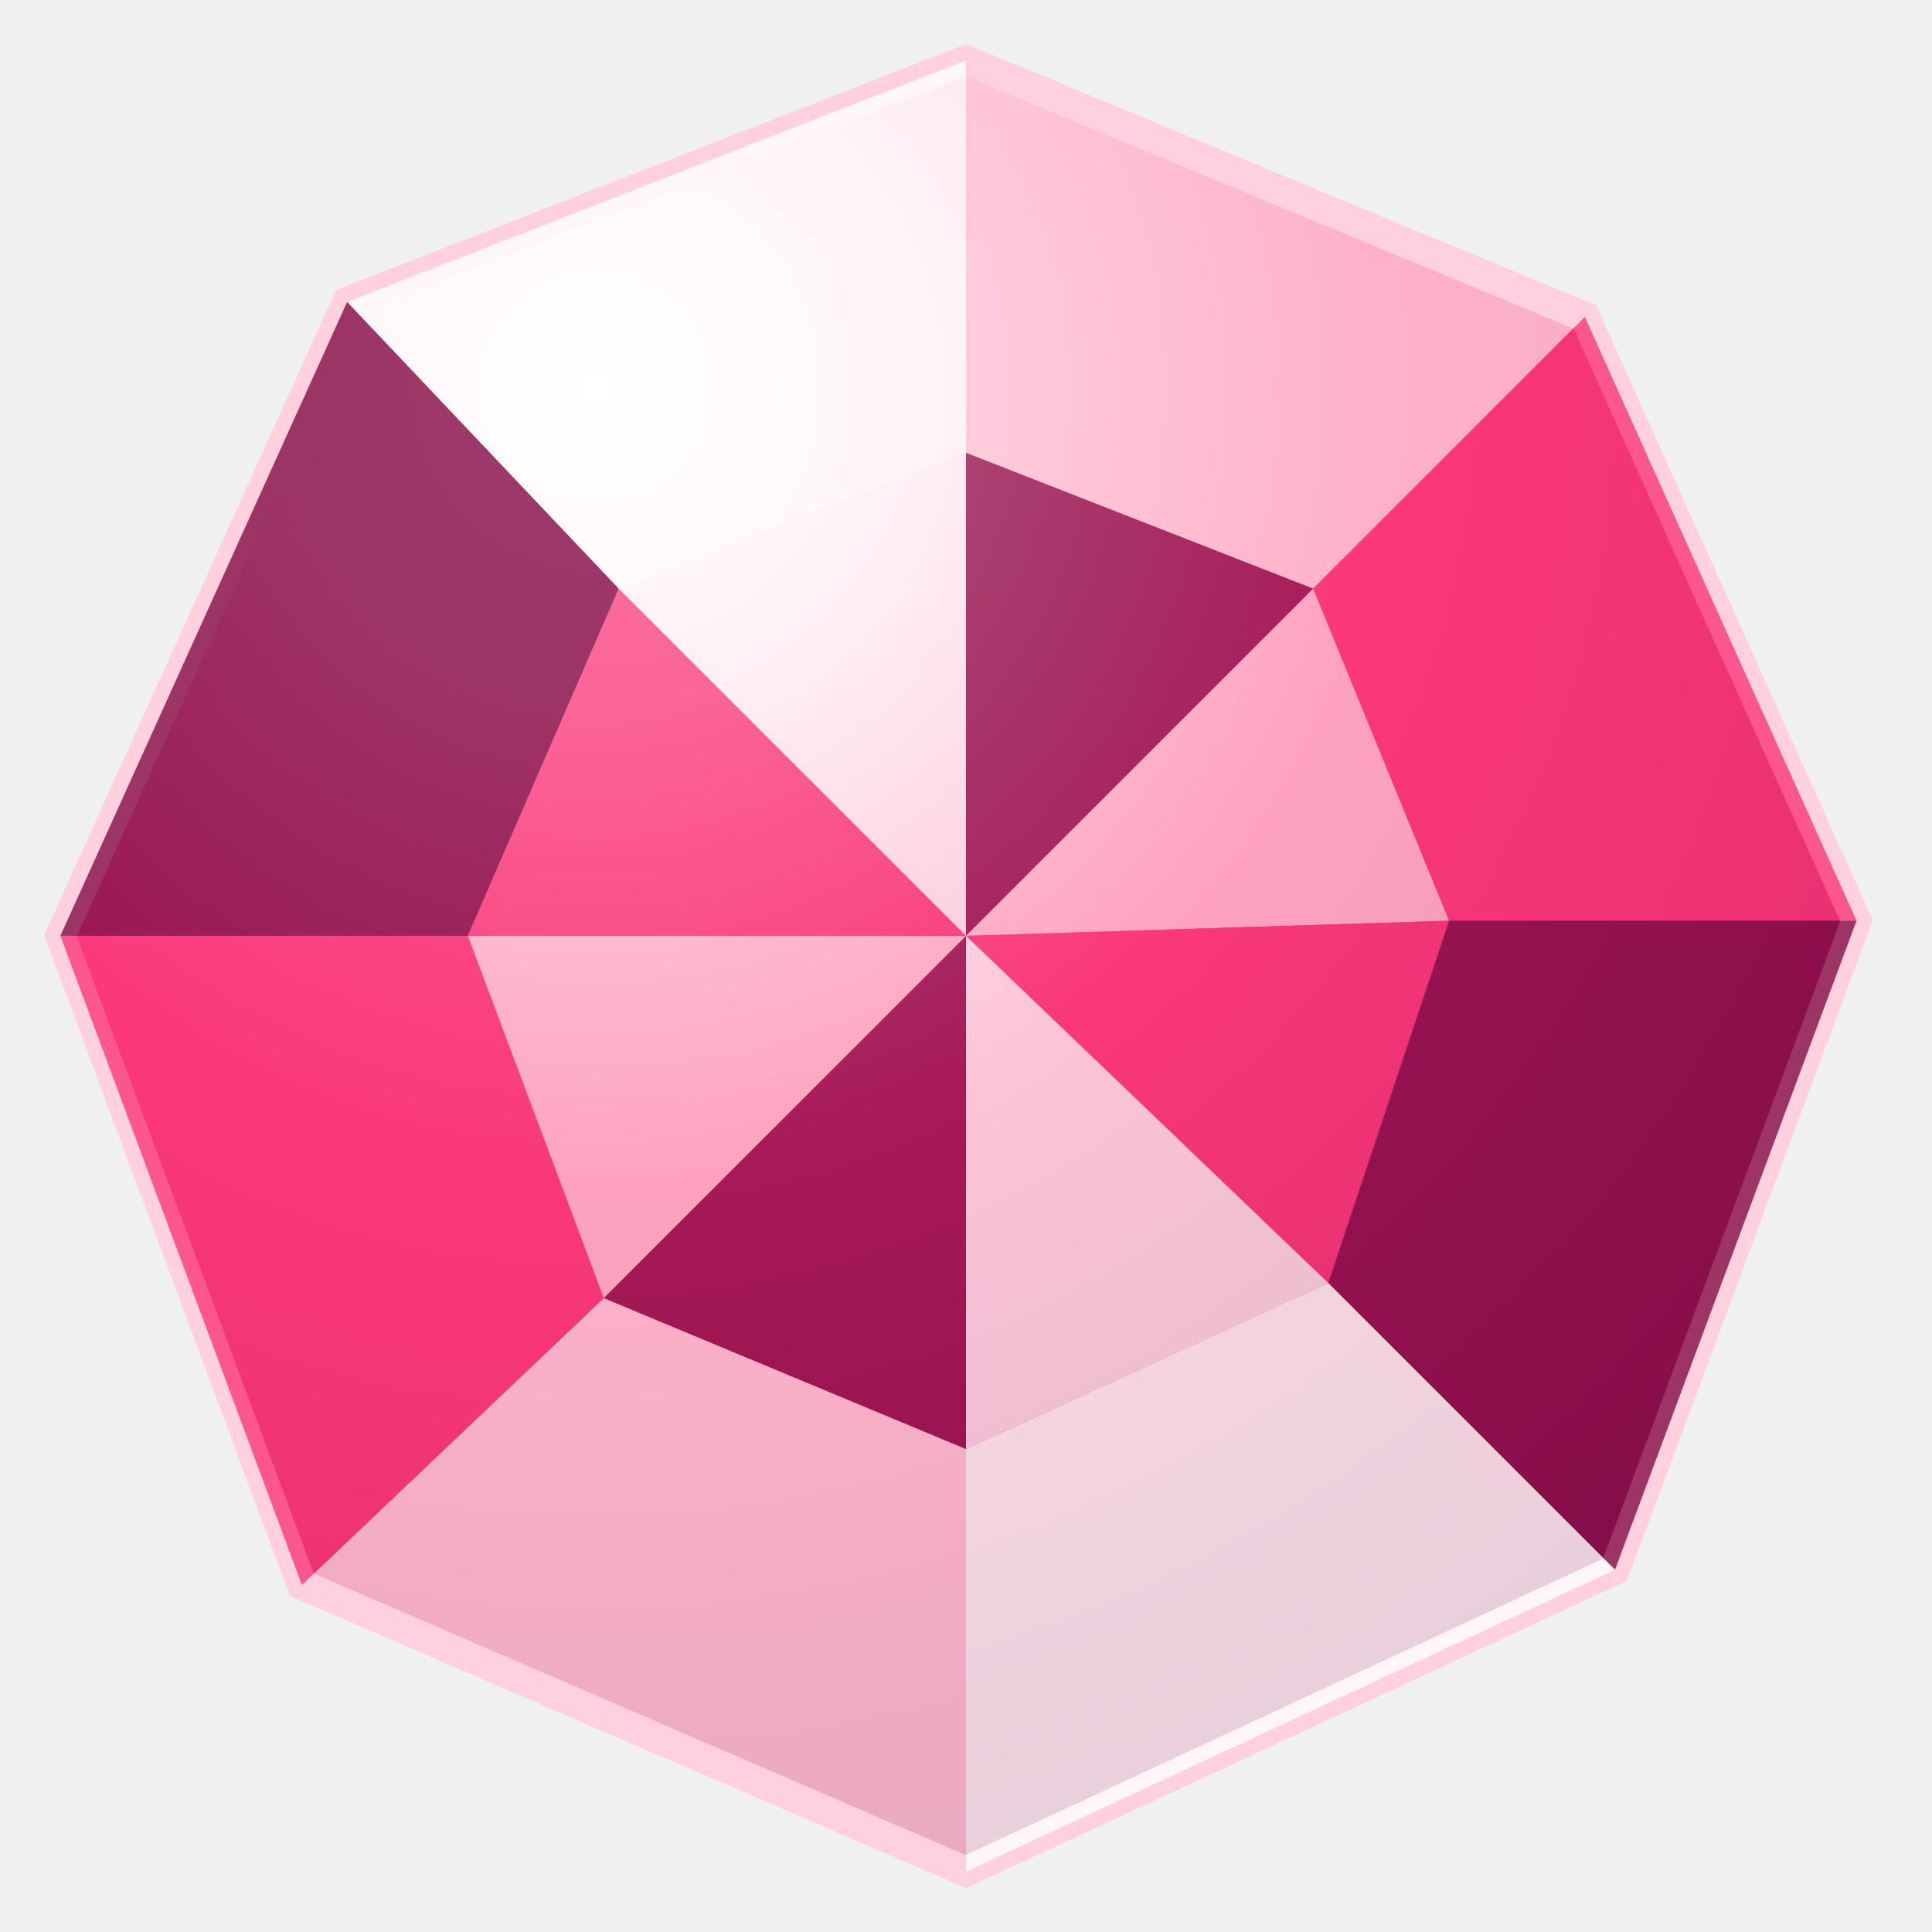
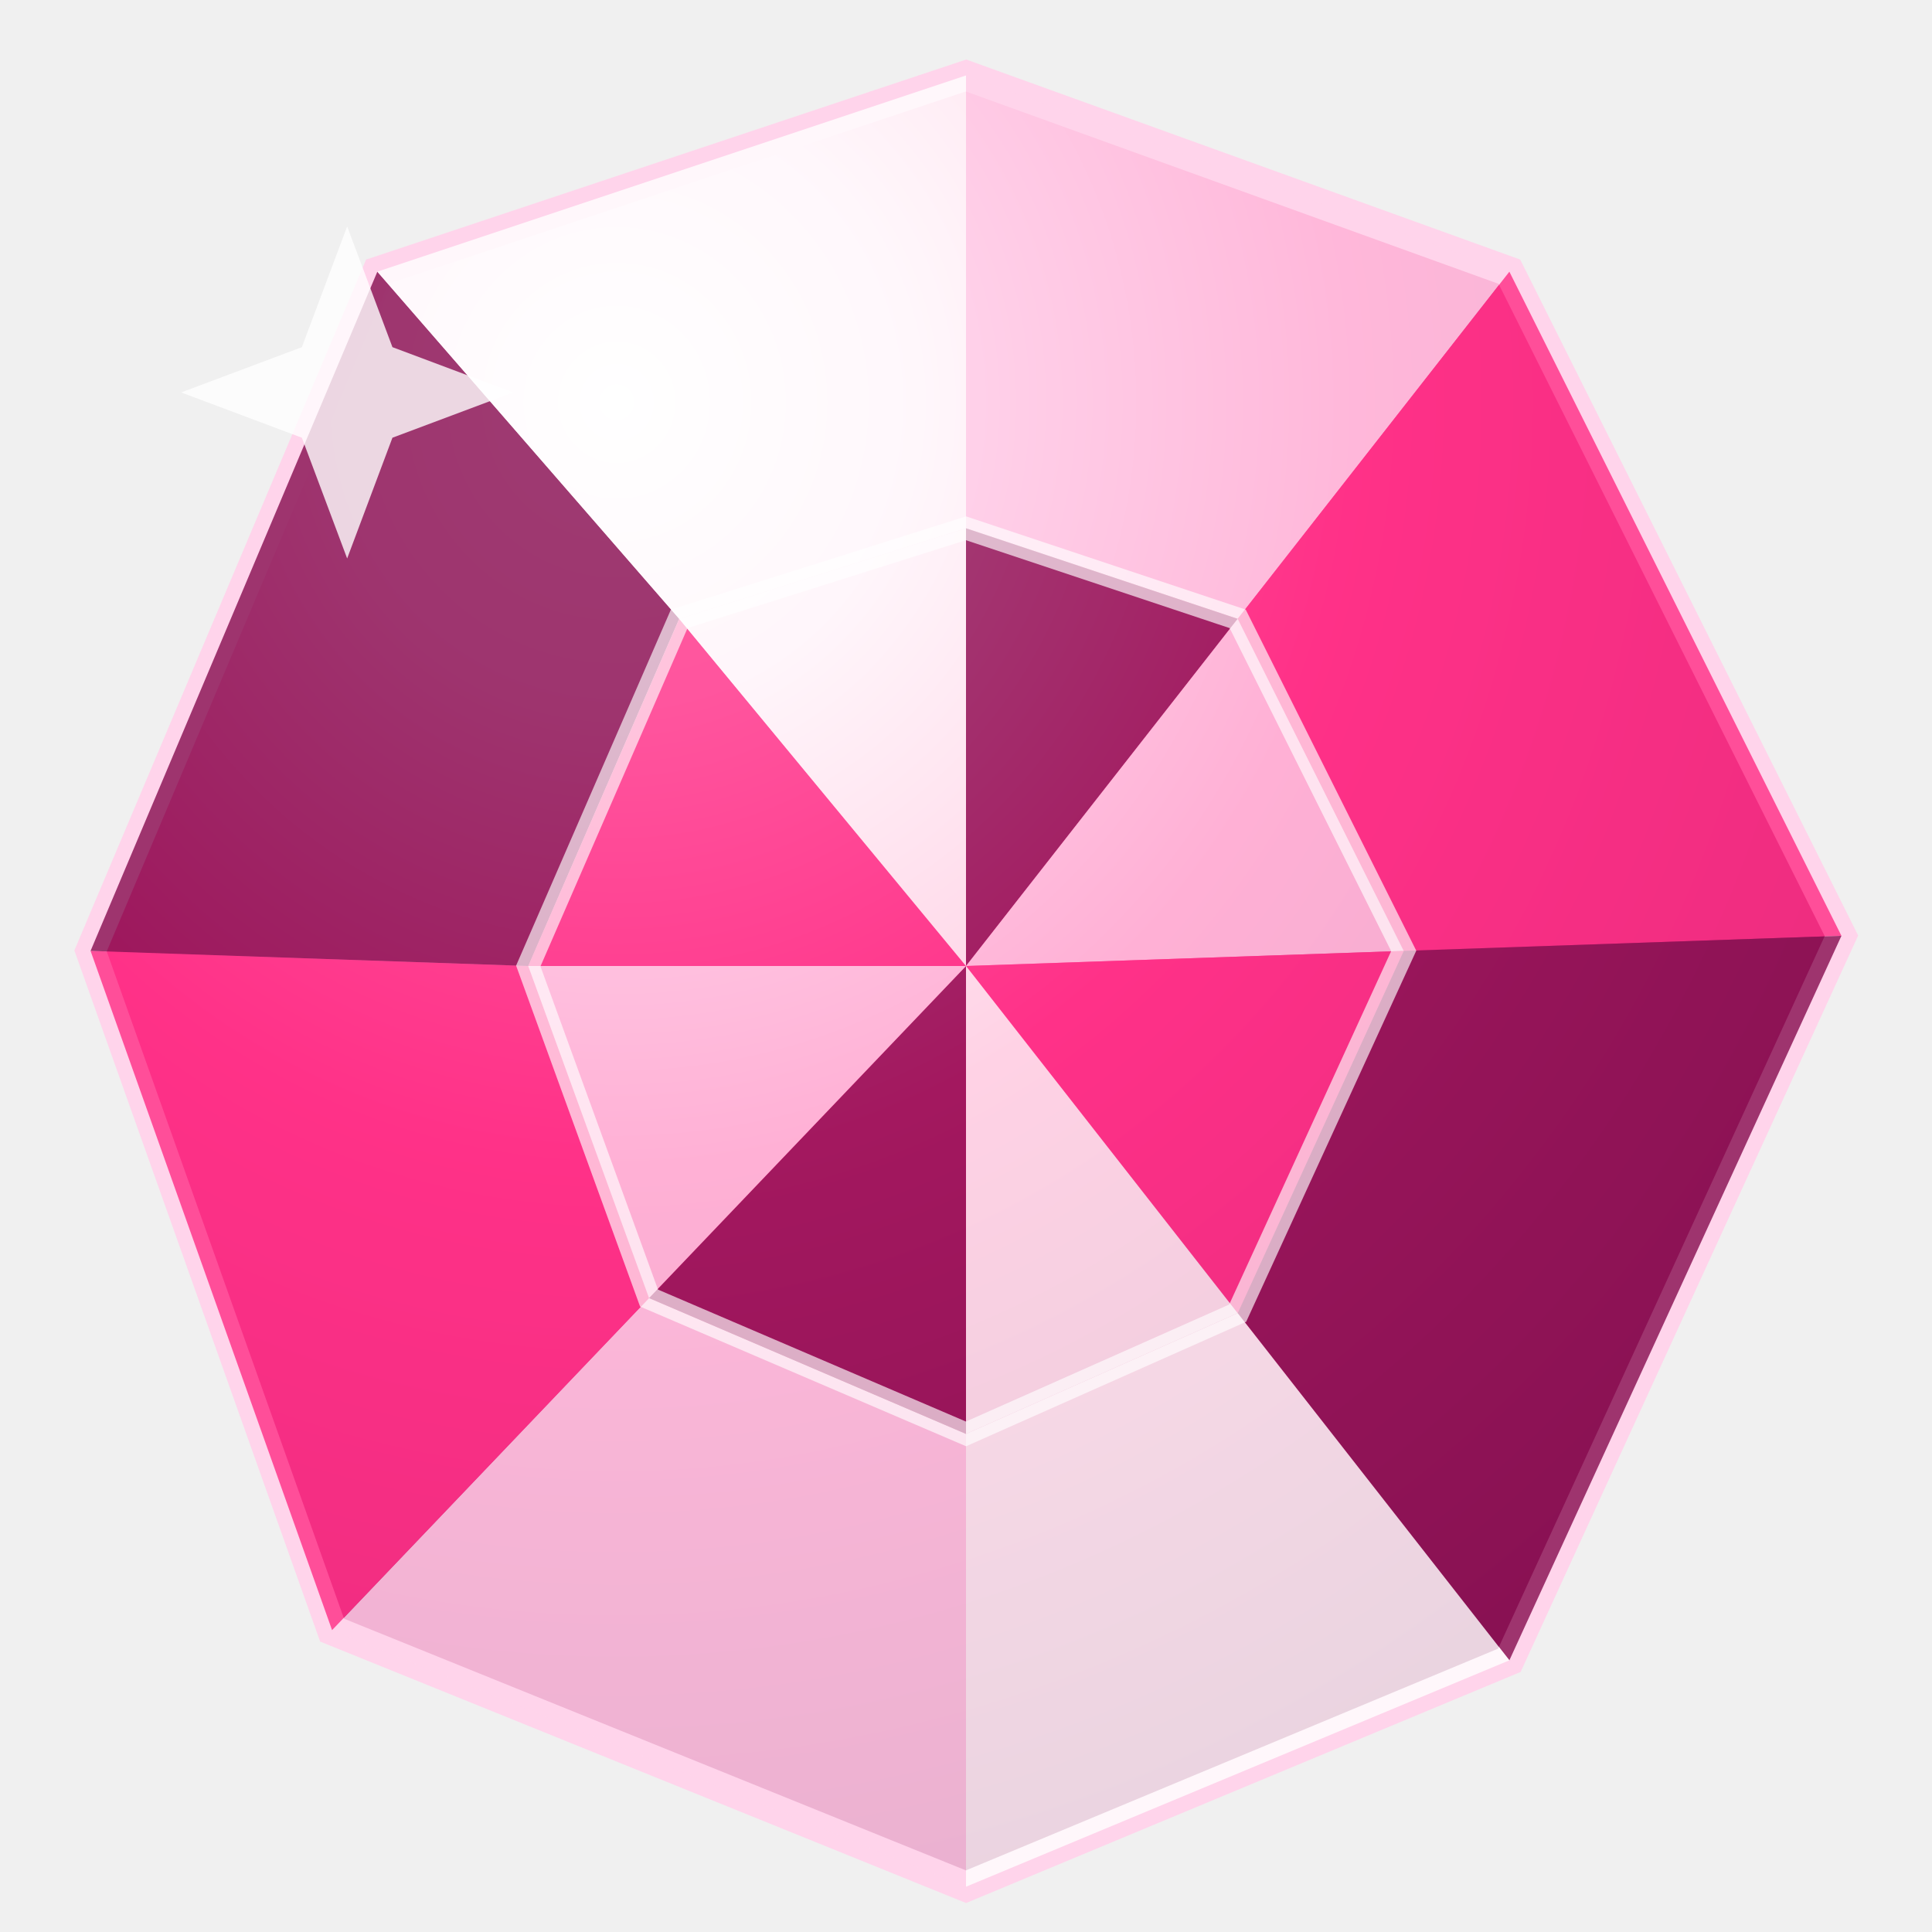
<svg xmlns="http://www.w3.org/2000/svg" viewBox="0 0 128 128">
  <defs>
-     <radialGradient id="s" cx="30%" cy="18%" r="88%">
+     <radialGradient id="body" cx="30%" cy="18%" r="85%">
      <stop stop-color="#fff" />
-       <stop offset=".2" stop-color="#ffd0dd" />
-       <stop offset=".5" stop-color="#fa3779" />
-       <stop offset="1" stop-color="#850d48" />
+       <stop offset=".2" stop-color="#ffd4eb" />
+       <stop offset=".5" stop-color="#ff3188" />
+       <stop offset="1" stop-color="#891153" />
    </radialGradient>
  </defs>
-   <polygon points="64,4 105,21 123,61 107,104 64,124 20,105 4,62 23,20" fill="url(#s)" stroke="#ffd0dd" stroke-width="2" />
-   <polygon points="64,4,105,21,87,39,64,30" fill="#ffd0dd" opacity=".8" />
-   <polygon points="64,30,87,39,64,62" fill="#850d48" opacity=".7" />
-   <polygon points="105,21,123,61,96,61,87,39" fill="#fa3779" opacity=".8" />
-   <polygon points="87,39,96,61,64,62" fill="#ffd0dd" opacity=".7" />
-   <polygon points="123,61,107,104,88,85,96,61" fill="#850d48" opacity=".8" />
-   <polygon points="96,61,88,85,64,62" fill="#fa3779" opacity=".7" />
-   <polygon points="107,104,64,124,64,96,88,85" fill="#fff" opacity=".8" />
-   <polygon points="88,85,64,96,64,62" fill="#fff" opacity=".7" />
-   <polygon points="64,124,20,105,40,86,64,96" fill="#ffd0dd" opacity=".8" />
-   <polygon points="64,96,40,86,64,62" fill="#850d48" opacity=".7" />
-   <polygon points="20,105,4,62,31,62,40,86" fill="#fa3779" opacity=".8" />
-   <polygon points="40,86,31,62,64,62" fill="#ffd0dd" opacity=".7" />
-   <polygon points="4,62,23,20,41,39,31,62" fill="#850d48" opacity=".8" />
-   <polygon points="31,62,41,39,64,62" fill="#fa3779" opacity=".7" />
-   <polygon points="23,20,64,4,64,30,41,39" fill="#fff" opacity=".8" />
-   <polygon points="41,39,64,30,64,62" fill="#fff" opacity=".7" />
+   <polygon points="64,5 100,18 122,62 100,110 64,125 22,108 6,63 25,18" fill="url(#body)" stroke="#ffd4eb" stroke-width="2" />
+   <polygon points="64,5,100,18,82,41,64,35" fill="#ffd4eb" opacity=".82" />
+   <polygon points="64,35,82,41,64,64" fill="#891153" opacity=".78" />
+   <polygon points="100,18,122,62,93,63,82,41" fill="#ff3188" opacity=".82" />
+   <polygon points="82,41,93,63,64,64" fill="#ffd4eb" opacity=".78" />
+   <polygon points="122,62,100,110,82,87,93,63" fill="#891153" opacity=".82" />
+   <polygon points="93,63,82,87,64,64" fill="#ff3188" opacity=".78" />
+   <polygon points="100,110,64,125,64,95,82,87" fill="#fff" opacity=".82" />
+   <polygon points="82,87,64,95,64,64" fill="#fff" opacity=".78" />
+   <polygon points="64,125,22,108,43,86,64,95" fill="#ffd4eb" opacity=".82" />
+   <polygon points="64,95,43,86,64,64" fill="#891153" opacity=".78" />
+   <polygon points="22,108,6,63,35,64,43,86" fill="#ff3188" opacity=".82" />
+   <polygon points="43,86,35,64,64,64" fill="#ffd4eb" opacity=".78" />
+   <polygon points="6,63,25,18,45,41,35,64" fill="#891153" opacity=".82" />
+   <polygon points="35,64,45,41,64,64" fill="#ff3188" opacity=".78" />
+   <polygon points="25,18,64,5,64,35,45,41" fill="#fff" opacity=".82" />
+   <polygon points="45,41,64,35,64,64" fill="#fff" opacity=".78" />
+   <polygon points="64,35 82,41 93,63 82,87 64,95 43,86 35,64 45,41" fill="none" stroke="#fff" stroke-opacity=".65" stroke-width="1.5" />
+   <path d="M20 23l3-8 3 8 8 3-8 3-3 8-3-8-8-3Z" fill="#fff" opacity=".8" />
</svg>
